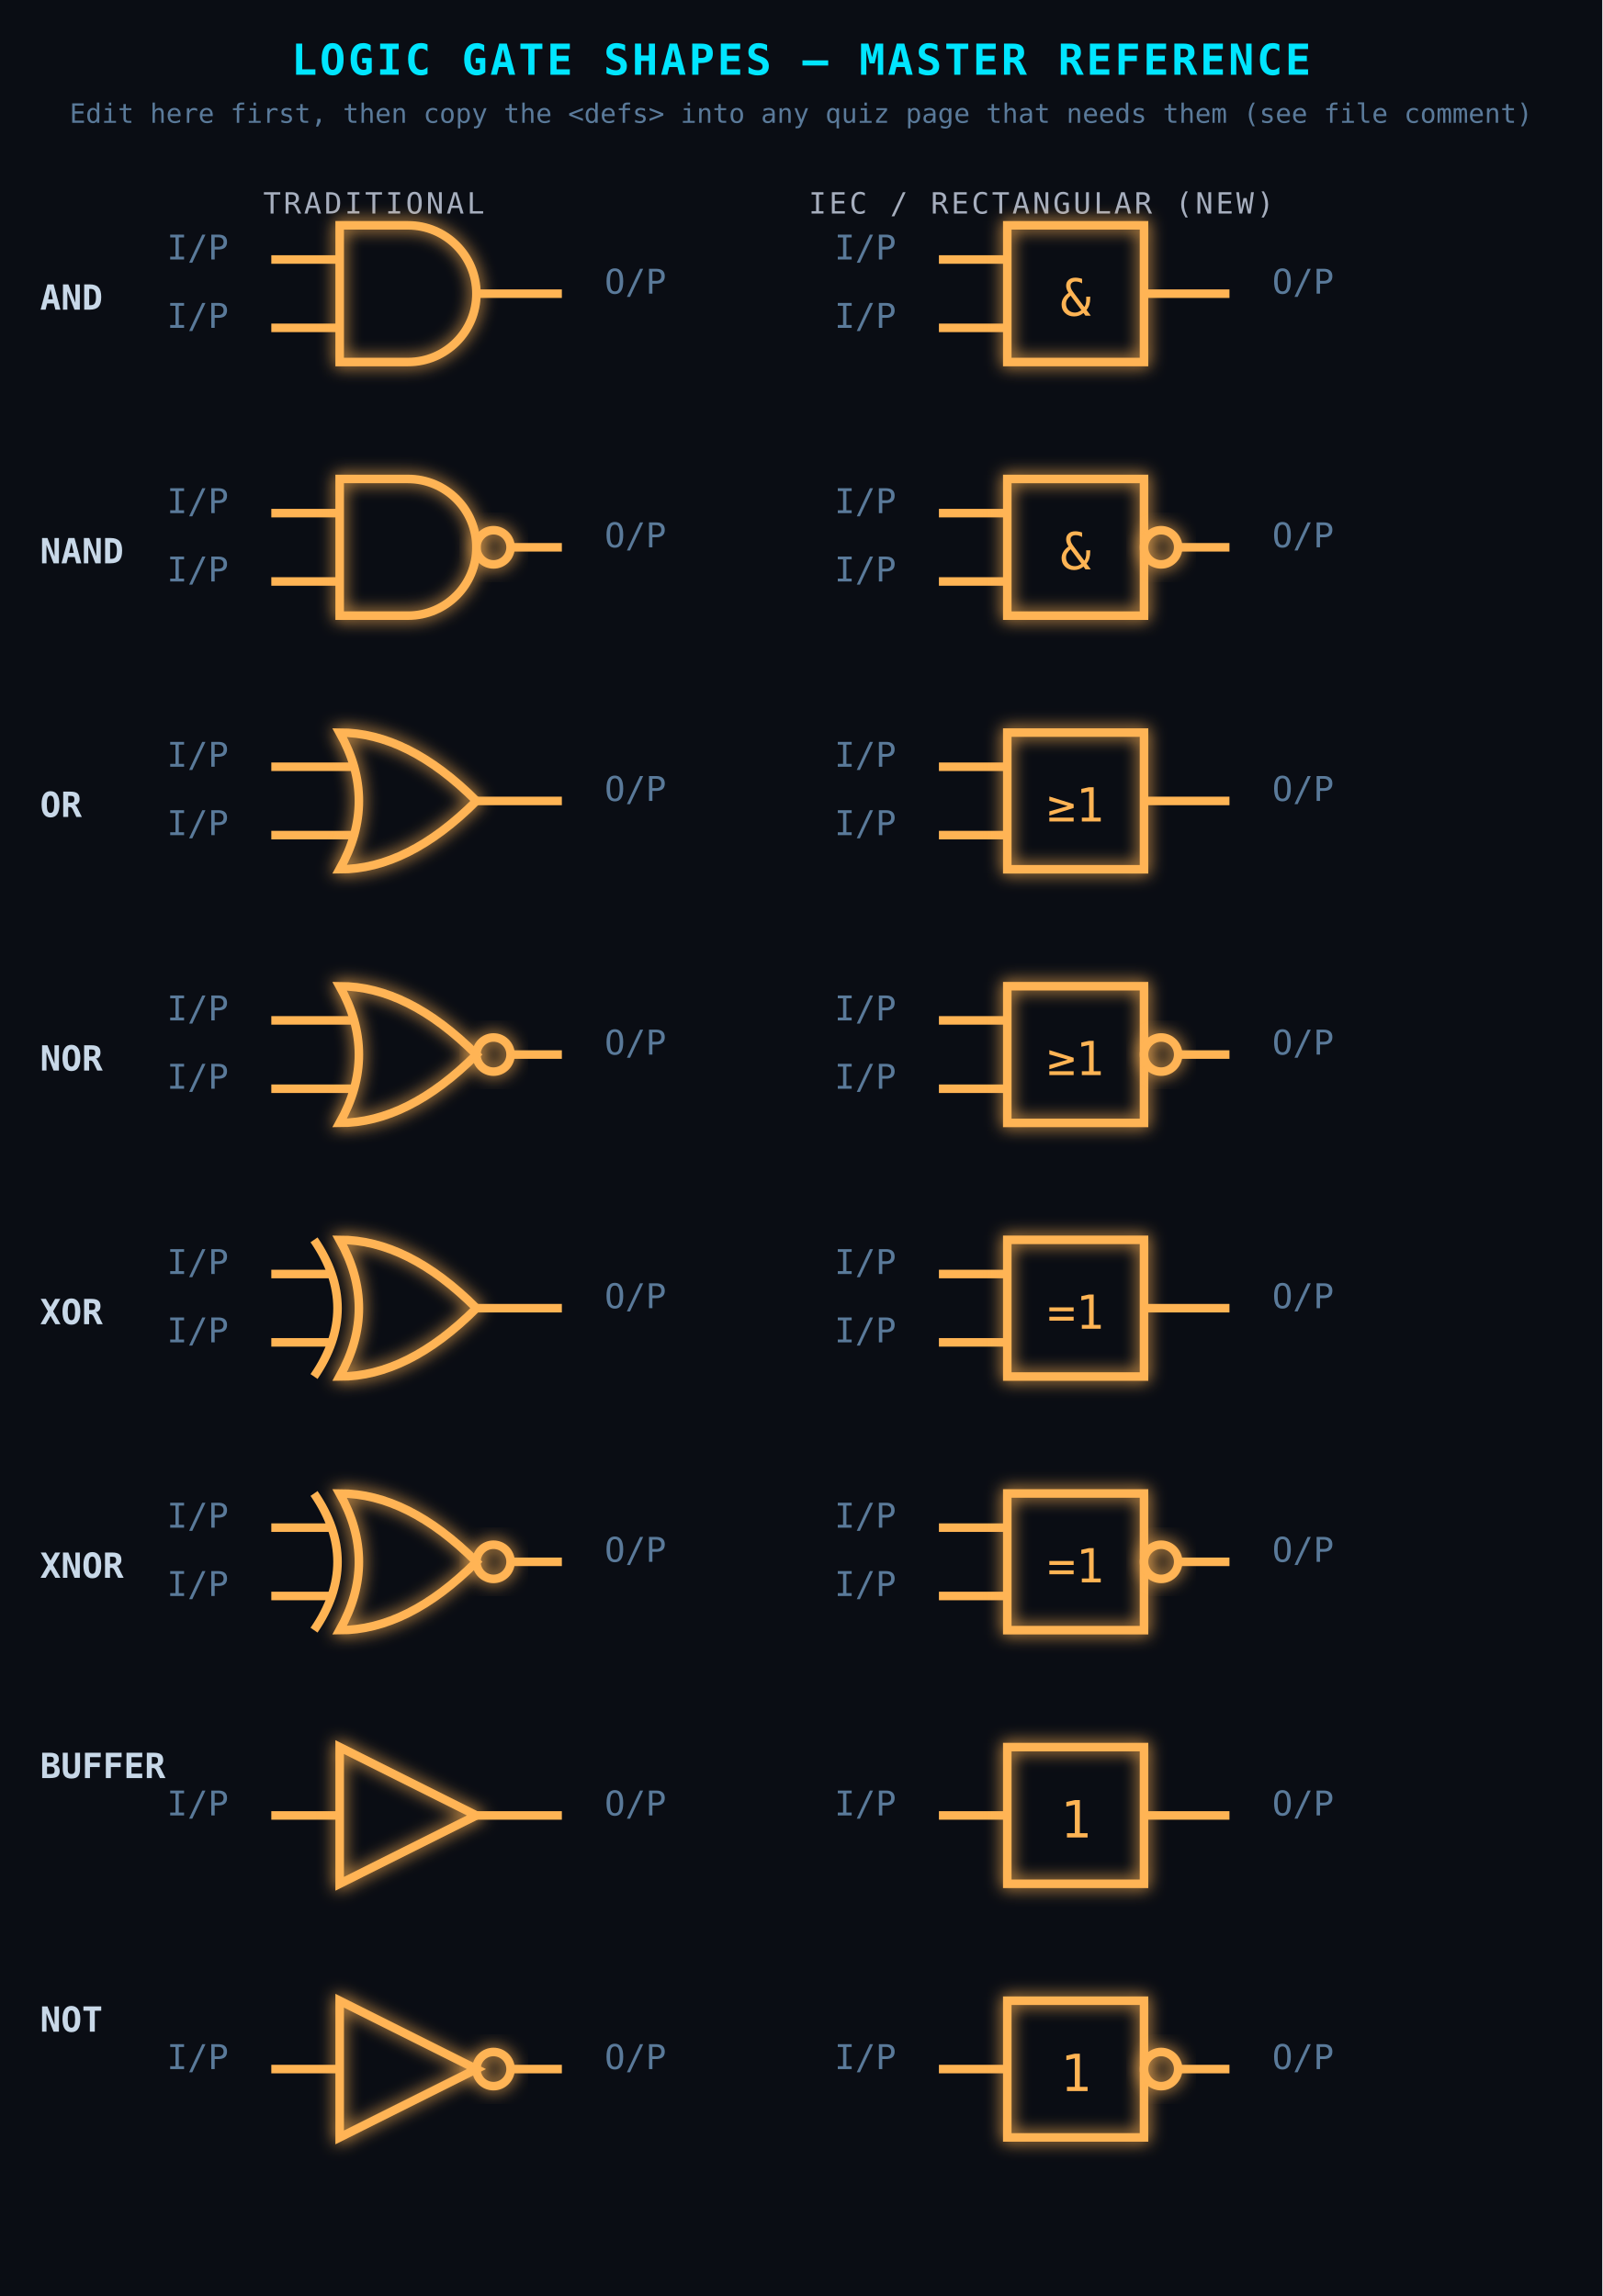
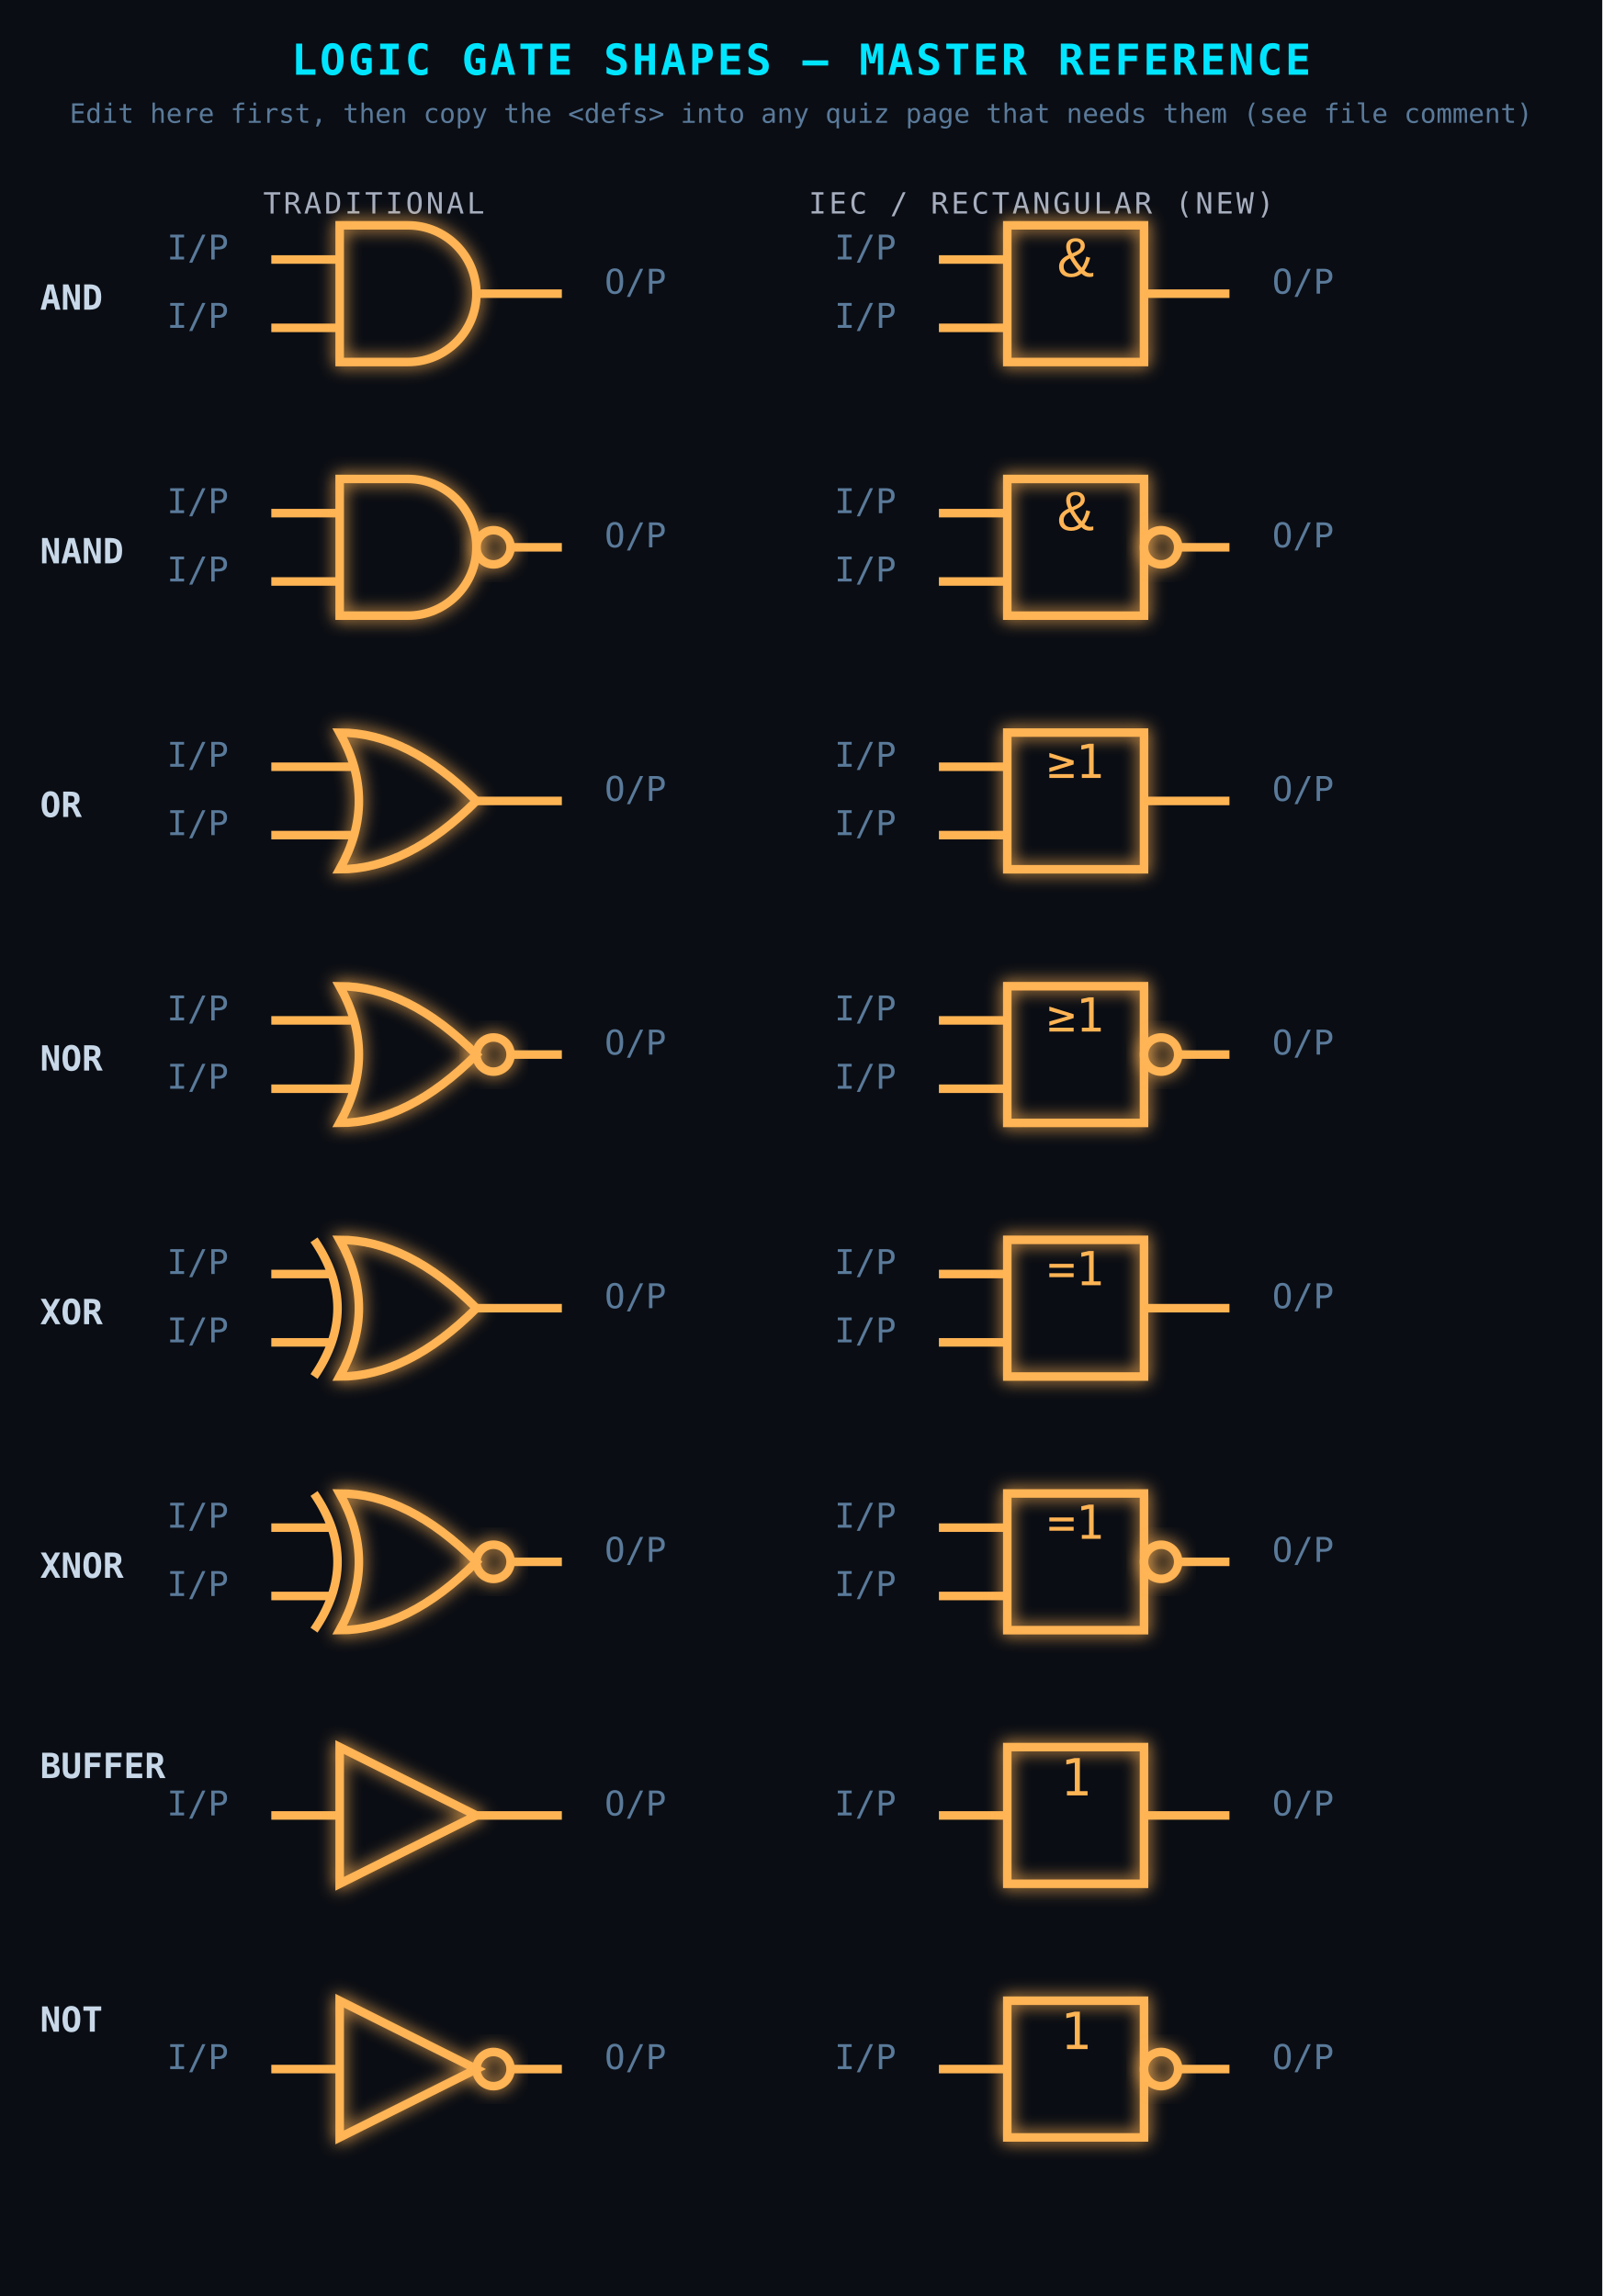
<svg xmlns="http://www.w3.org/2000/svg" viewBox="0 0 600 860" font-family="'Share Tech Mono', monospace">
  <defs>
    <filter id="glow" x="-50%" y="-50%" width="200%" height="200%">
      <feGaussianBlur stdDeviation="2" result="b" />
      <feMerge>
        <feMergeNode in="b" />
        <feMergeNode in="SourceGraphic" />
      </feMerge>
    </filter>
    <g id="gate-lead-in2">
      <line x1="-24" y1="-8" x2="-8" y2="-8" stroke="#ffb454" stroke-width="2" />
      <line x1="-24" y1="8" x2="-8" y2="8" stroke="#ffb454" stroke-width="2" />
    </g>
    <g id="gate-lead-in1">
      <line x1="-24" y1="0" x2="-8" y2="0" stroke="#ffb454" stroke-width="2" />
    </g>
    <g id="gate-lead-in2-or">
      <line x1="-24" y1="-8" x2="-4.6" y2="-8" stroke="#ffb454" stroke-width="2" />
      <line x1="-24" y1="8" x2="-4.6" y2="8" stroke="#ffb454" stroke-width="2" />
    </g>
    <g id="gate-lead-in2-xor">
      <line x1="-24" y1="-8" x2="-9.9" y2="-8" stroke="#ffb454" stroke-width="2" />
      <line x1="-24" y1="8" x2="-9.9" y2="8" stroke="#ffb454" stroke-width="2" />
    </g>
    <g id="gate-lead-out">
      <line x1="24" y1="0" x2="44" y2="0" stroke="#ffb454" stroke-width="2" />
    </g>
    <g id="gate-lead-out-inv">
      <circle cx="28" cy="0" r="4" fill="none" stroke="#ffb454" stroke-width="2" filter="url(#glow)" />
      <line x1="32" y1="0" x2="44" y2="0" stroke="#ffb454" stroke-width="2" />
    </g>
    <path id="gate-and-body" d="M -8,-16 L 8,-16 A 16,16 0 0 1 8,16 L -8,16 Z" fill="none" stroke="#ffb454" stroke-width="2" filter="url(#glow)" />
    <path id="gate-or-body" d="M -8,-16 Q 8,-16 24,0 Q 8,16 -8,16 Q 1,0 -8,-16 Z" fill="none" stroke="#ffb454" stroke-width="2" filter="url(#glow)" />
    <path id="gate-xor-extra" d="M -14,-16 Q -3,0 -14,16" fill="none" stroke="#ffb454" stroke-width="2" />
    <path id="gate-tri-body" d="M -8,-16 L -8,16 L 24,0 Z" fill="none" stroke="#ffb454" stroke-width="2" filter="url(#glow)" />
    <rect id="gate-rect-body" x="-8" y="-16" width="32" height="32" fill="none" stroke="#ffb454" stroke-width="2" filter="url(#glow)" />
    <g id="gate-and-trad">
      <use href="#gate-lead-in2" />
      <use href="#gate-and-body" />
      <use href="#gate-lead-out" />
    </g>
    <g id="gate-nand-trad">
      <use href="#gate-lead-in2" />
      <use href="#gate-and-body" />
      <use href="#gate-lead-out-inv" />
    </g>
    <g id="gate-and-iec">
      <use href="#gate-lead-in2" />
      <use href="#gate-rect-body" />
-       <text x="8" y="1" text-anchor="middle" dominant-baseline="central" font-size="12" fill="#ffb454">&amp;</text>
+       <text x="8" y="-13" text-anchor="middle" dominant-baseline="hanging" font-family="Arial, Helvetica, sans-serif" font-size="13" fill="#ffb454">&amp;</text>
      <use href="#gate-lead-out" />
    </g>
    <g id="gate-nand-iec">
      <use href="#gate-lead-in2" />
      <use href="#gate-rect-body" />
-       <text x="8" y="1" text-anchor="middle" dominant-baseline="central" font-size="12" fill="#ffb454">&amp;</text>
+       <text x="8" y="-13" text-anchor="middle" dominant-baseline="hanging" font-family="Arial, Helvetica, sans-serif" font-size="13" fill="#ffb454">&amp;</text>
      <use href="#gate-lead-out-inv" />
    </g>
    <g id="gate-or-trad">
      <use href="#gate-lead-in2-or" />
      <use href="#gate-or-body" />
      <use href="#gate-lead-out" />
    </g>
    <g id="gate-nor-trad">
      <use href="#gate-lead-in2-or" />
      <use href="#gate-or-body" />
      <use href="#gate-lead-out-inv" />
    </g>
    <g id="gate-or-iec">
      <use href="#gate-lead-in2" />
      <use href="#gate-rect-body" />
-       <text x="8" y="1" text-anchor="middle" dominant-baseline="central" font-size="11" fill="#ffb454">≥1</text>
+       <text x="8" y="-13" text-anchor="middle" dominant-baseline="hanging" font-size="11" fill="#ffb454">≥1</text>
      <use href="#gate-lead-out" />
    </g>
    <g id="gate-nor-iec">
      <use href="#gate-lead-in2" />
      <use href="#gate-rect-body" />
-       <text x="8" y="1" text-anchor="middle" dominant-baseline="central" font-size="11" fill="#ffb454">≥1</text>
+       <text x="8" y="-13" text-anchor="middle" dominant-baseline="hanging" font-size="11" fill="#ffb454">≥1</text>
      <use href="#gate-lead-out-inv" />
    </g>
    <g id="gate-xor-trad">
      <use href="#gate-lead-in2-xor" />
      <use href="#gate-xor-extra" />
      <use href="#gate-or-body" />
      <use href="#gate-lead-out" />
    </g>
    <g id="gate-xnor-trad">
      <use href="#gate-lead-in2-xor" />
      <use href="#gate-xor-extra" />
      <use href="#gate-or-body" />
      <use href="#gate-lead-out-inv" />
    </g>
    <g id="gate-xor-iec">
      <use href="#gate-lead-in2" />
      <use href="#gate-rect-body" />
-       <text x="8" y="1" text-anchor="middle" dominant-baseline="central" font-size="11" fill="#ffb454">=1</text>
+       <text x="8" y="-13" text-anchor="middle" dominant-baseline="hanging" font-size="11" fill="#ffb454">=1</text>
      <use href="#gate-lead-out" />
    </g>
    <g id="gate-xnor-iec">
      <use href="#gate-lead-in2" />
      <use href="#gate-rect-body" />
-       <text x="8" y="1" text-anchor="middle" dominant-baseline="central" font-size="11" fill="#ffb454">=1</text>
+       <text x="8" y="-13" text-anchor="middle" dominant-baseline="hanging" font-size="11" fill="#ffb454">=1</text>
      <use href="#gate-lead-out-inv" />
    </g>
    <g id="gate-buffer-trad">
      <use href="#gate-lead-in1" />
      <use href="#gate-tri-body" />
      <use href="#gate-lead-out" />
    </g>
    <g id="gate-not-trad">
      <use href="#gate-lead-in1" />
      <use href="#gate-tri-body" />
      <use href="#gate-lead-out-inv" />
    </g>
    <g id="gate-buffer-iec">
      <use href="#gate-lead-in1" />
      <use href="#gate-rect-body" />
-       <text x="8" y="1" text-anchor="middle" dominant-baseline="central" font-size="12" fill="#ffb454">1</text>
+       <text x="8" y="-13" text-anchor="middle" dominant-baseline="hanging" font-size="12" fill="#ffb454">1</text>
      <use href="#gate-lead-out" />
    </g>
    <g id="gate-not-iec">
      <use href="#gate-lead-in1" />
      <use href="#gate-rect-body" />
-       <text x="8" y="1" text-anchor="middle" dominant-baseline="central" font-size="12" fill="#ffb454">1</text>
+       <text x="8" y="-13" text-anchor="middle" dominant-baseline="hanging" font-size="12" fill="#ffb454">1</text>
      <use href="#gate-lead-out-inv" />
    </g>
  </defs>
  <rect width="100%" height="100%" fill="#0a0d14" />
  <text x="300" y="28" fill="#00e5ff" font-size="16" font-weight="bold" text-anchor="middle" letter-spacing="1">LOGIC GATE SHAPES — MASTER REFERENCE</text>
  <text x="300" y="46" fill="#5a7a9a" font-size="10" text-anchor="middle">Edit here first, then copy the &lt;defs&gt; into any quiz page that needs them (see file comment)</text>
  <text x="140" y="80" fill="#a6aebe" font-size="11" text-anchor="middle" letter-spacing="1">TRADITIONAL</text>
  <text x="390" y="80" fill="#a6aebe" font-size="11" text-anchor="middle" letter-spacing="1">IEC / RECTANGULAR (NEW)</text>
  <text x="15" y="116" fill="#c8d8e8" font-size="13" font-weight="bold">AND</text>
  <g transform="translate(140,110) scale(1.6)">
    <use href="#gate-and-trad" />
    <text x="-34" y="-8" text-anchor="end" font-size="8" fill="#5a7a9a">I/P</text>
    <text x="-34" y="8" text-anchor="end" font-size="8" fill="#5a7a9a">I/P</text>
    <text x="54" y="0" text-anchor="start" font-size="8" fill="#5a7a9a">O/P</text>
  </g>
  <g transform="translate(390,110) scale(1.6)">
    <use href="#gate-and-iec" />
    <text x="-34" y="-8" text-anchor="end" font-size="8" fill="#5a7a9a">I/P</text>
    <text x="-34" y="8" text-anchor="end" font-size="8" fill="#5a7a9a">I/P</text>
    <text x="54" y="0" text-anchor="start" font-size="8" fill="#5a7a9a">O/P</text>
  </g>
  <text x="15" y="211" fill="#c8d8e8" font-size="13" font-weight="bold">NAND</text>
  <g transform="translate(140,205) scale(1.6)">
    <use href="#gate-nand-trad" />
    <text x="-34" y="-8" text-anchor="end" font-size="8" fill="#5a7a9a">I/P</text>
    <text x="-34" y="8" text-anchor="end" font-size="8" fill="#5a7a9a">I/P</text>
    <text x="54" y="0" text-anchor="start" font-size="8" fill="#5a7a9a">O/P</text>
  </g>
  <g transform="translate(390,205) scale(1.6)">
    <use href="#gate-nand-iec" />
    <text x="-34" y="-8" text-anchor="end" font-size="8" fill="#5a7a9a">I/P</text>
    <text x="-34" y="8" text-anchor="end" font-size="8" fill="#5a7a9a">I/P</text>
    <text x="54" y="0" text-anchor="start" font-size="8" fill="#5a7a9a">O/P</text>
  </g>
  <text x="15" y="306" fill="#c8d8e8" font-size="13" font-weight="bold">OR</text>
  <g transform="translate(140,300) scale(1.6)">
    <use href="#gate-or-trad" />
    <text x="-34" y="-8" text-anchor="end" font-size="8" fill="#5a7a9a">I/P</text>
    <text x="-34" y="8" text-anchor="end" font-size="8" fill="#5a7a9a">I/P</text>
    <text x="54" y="0" text-anchor="start" font-size="8" fill="#5a7a9a">O/P</text>
  </g>
  <g transform="translate(390,300) scale(1.6)">
    <use href="#gate-or-iec" />
    <text x="-34" y="-8" text-anchor="end" font-size="8" fill="#5a7a9a">I/P</text>
    <text x="-34" y="8" text-anchor="end" font-size="8" fill="#5a7a9a">I/P</text>
    <text x="54" y="0" text-anchor="start" font-size="8" fill="#5a7a9a">O/P</text>
  </g>
  <text x="15" y="401" fill="#c8d8e8" font-size="13" font-weight="bold">NOR</text>
  <g transform="translate(140,395) scale(1.6)">
    <use href="#gate-nor-trad" />
    <text x="-34" y="-8" text-anchor="end" font-size="8" fill="#5a7a9a">I/P</text>
    <text x="-34" y="8" text-anchor="end" font-size="8" fill="#5a7a9a">I/P</text>
    <text x="54" y="0" text-anchor="start" font-size="8" fill="#5a7a9a">O/P</text>
  </g>
  <g transform="translate(390,395) scale(1.6)">
    <use href="#gate-nor-iec" />
    <text x="-34" y="-8" text-anchor="end" font-size="8" fill="#5a7a9a">I/P</text>
    <text x="-34" y="8" text-anchor="end" font-size="8" fill="#5a7a9a">I/P</text>
    <text x="54" y="0" text-anchor="start" font-size="8" fill="#5a7a9a">O/P</text>
  </g>
  <text x="15" y="496" fill="#c8d8e8" font-size="13" font-weight="bold">XOR</text>
  <g transform="translate(140,490) scale(1.6)">
    <use href="#gate-xor-trad" />
    <text x="-34" y="-8" text-anchor="end" font-size="8" fill="#5a7a9a">I/P</text>
    <text x="-34" y="8" text-anchor="end" font-size="8" fill="#5a7a9a">I/P</text>
    <text x="54" y="0" text-anchor="start" font-size="8" fill="#5a7a9a">O/P</text>
  </g>
  <g transform="translate(390,490) scale(1.6)">
    <use href="#gate-xor-iec" />
    <text x="-34" y="-8" text-anchor="end" font-size="8" fill="#5a7a9a">I/P</text>
    <text x="-34" y="8" text-anchor="end" font-size="8" fill="#5a7a9a">I/P</text>
    <text x="54" y="0" text-anchor="start" font-size="8" fill="#5a7a9a">O/P</text>
  </g>
  <text x="15" y="591" fill="#c8d8e8" font-size="13" font-weight="bold">XNOR</text>
  <g transform="translate(140,585) scale(1.6)">
    <use href="#gate-xnor-trad" />
    <text x="-34" y="-8" text-anchor="end" font-size="8" fill="#5a7a9a">I/P</text>
    <text x="-34" y="8" text-anchor="end" font-size="8" fill="#5a7a9a">I/P</text>
    <text x="54" y="0" text-anchor="start" font-size="8" fill="#5a7a9a">O/P</text>
  </g>
  <g transform="translate(390,585) scale(1.6)">
    <use href="#gate-xnor-iec" />
    <text x="-34" y="-8" text-anchor="end" font-size="8" fill="#5a7a9a">I/P</text>
    <text x="-34" y="8" text-anchor="end" font-size="8" fill="#5a7a9a">I/P</text>
    <text x="54" y="0" text-anchor="start" font-size="8" fill="#5a7a9a">O/P</text>
  </g>
  <text x="15" y="666" fill="#c8d8e8" font-size="13" font-weight="bold">BUFFER</text>
  <g transform="translate(140,680) scale(1.6)">
    <use href="#gate-buffer-trad" />
    <text x="-34" y="0" text-anchor="end" font-size="8" fill="#5a7a9a">I/P</text>
    <text x="54" y="0" text-anchor="start" font-size="8" fill="#5a7a9a">O/P</text>
  </g>
  <g transform="translate(390,680) scale(1.6)">
    <use href="#gate-buffer-iec" />
    <text x="-34" y="0" text-anchor="end" font-size="8" fill="#5a7a9a">I/P</text>
    <text x="54" y="0" text-anchor="start" font-size="8" fill="#5a7a9a">O/P</text>
  </g>
  <text x="15" y="761" fill="#c8d8e8" font-size="13" font-weight="bold">NOT</text>
  <g transform="translate(140,775) scale(1.6)">
    <use href="#gate-not-trad" />
    <text x="-34" y="0" text-anchor="end" font-size="8" fill="#5a7a9a">I/P</text>
    <text x="54" y="0" text-anchor="start" font-size="8" fill="#5a7a9a">O/P</text>
  </g>
  <g transform="translate(390,775) scale(1.6)">
    <use href="#gate-not-iec" />
    <text x="-34" y="0" text-anchor="end" font-size="8" fill="#5a7a9a">I/P</text>
    <text x="54" y="0" text-anchor="start" font-size="8" fill="#5a7a9a">O/P</text>
  </g>
</svg>
